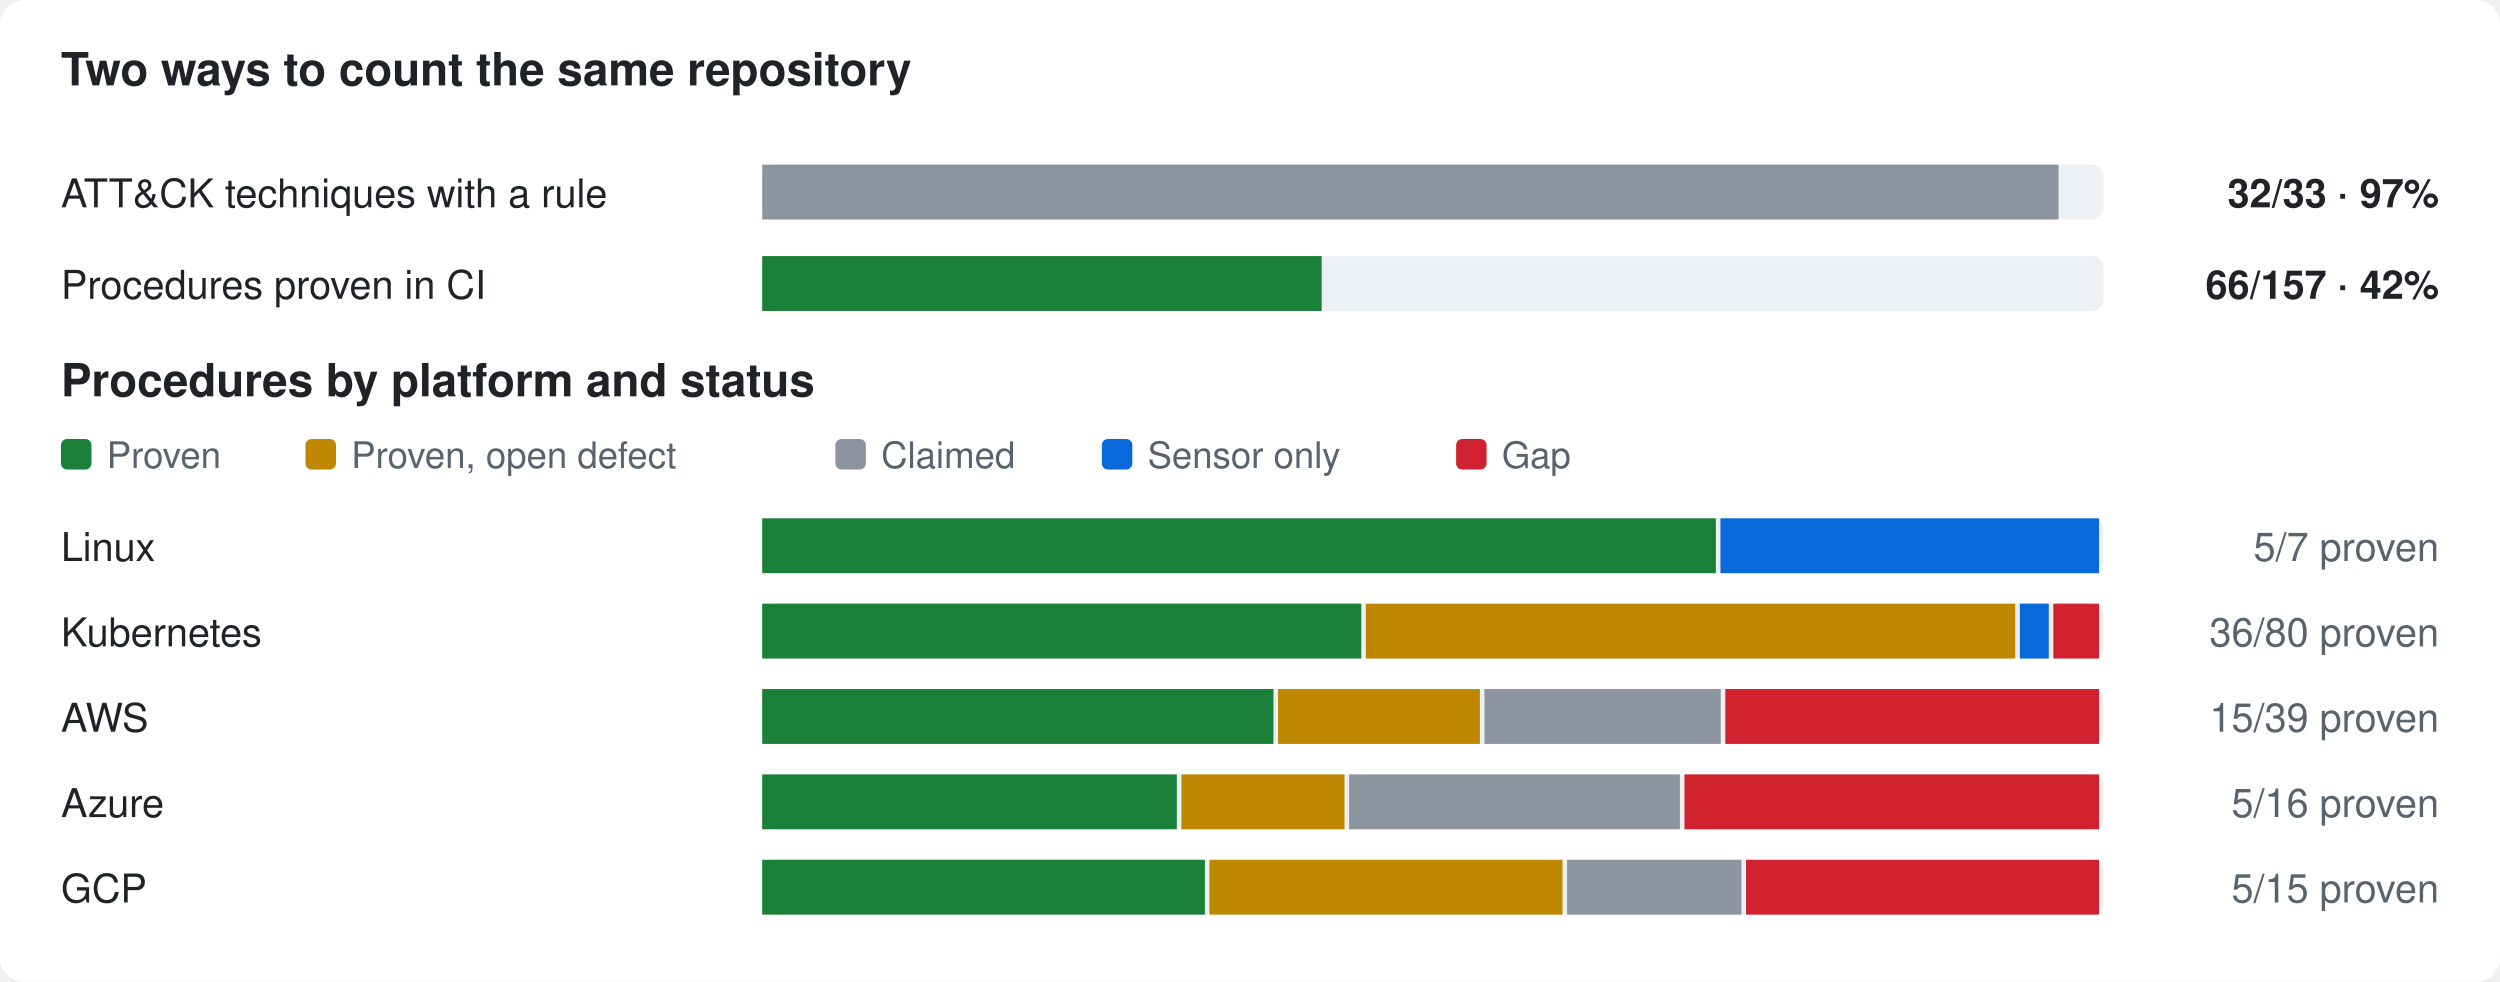
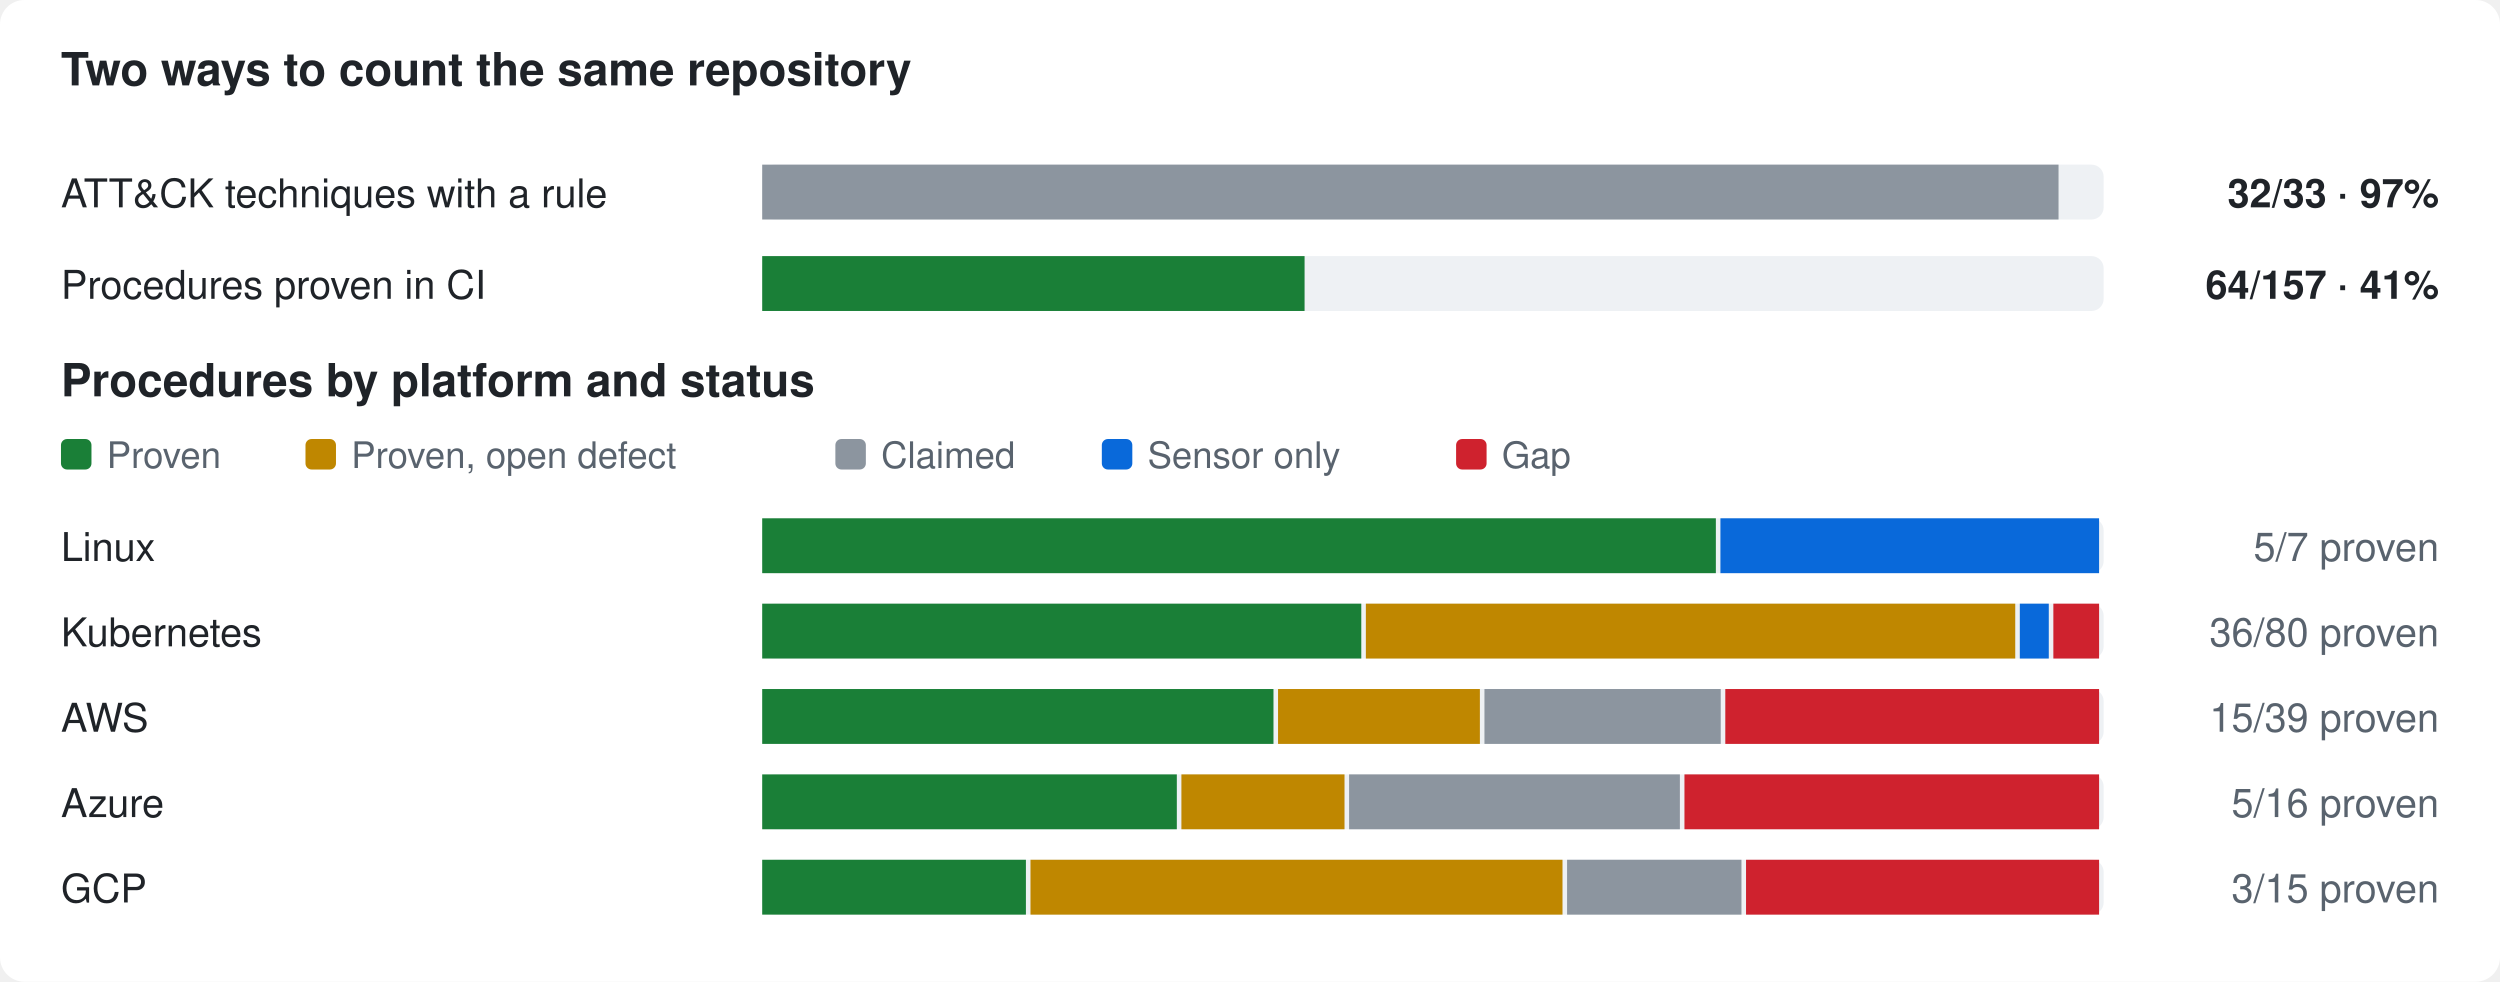
- <svg xmlns="http://www.w3.org/2000/svg" width="820" height="322" viewBox="0 0 820 322" font-family="-apple-system,BlinkMacSystemFont,'Segoe UI',Helvetica,Arial,sans-serif" role="img" aria-label="Procedure coverage: 66 of 157 procedures proven in CI">
+ <svg xmlns="http://www.w3.org/2000/svg" width="820" height="322" viewBox="0 0 820 322" font-family="-apple-system,BlinkMacSystemFont,'Segoe UI',Helvetica,Arial,sans-serif" role="img" aria-label="Procedure coverage: 64 of 157 procedures proven in CI">
  <rect width="820" height="322" rx="8" fill="#ffffff" />
  <text x="20" y="28" fill="#1f2328" font-size="15" font-weight="600" text-anchor="start">Two ways to count the same repository</text>
  <text x="20" y="68" fill="#1f2328" font-size="13" font-weight="400" text-anchor="start">ATT&amp;CK techniques with a rule</text>
  <rect x="250" y="54" width="440" height="18" rx="4" fill="#eef1f4" />
  <rect x="250.0" y="54" width="425.2" height="18" fill="#8c959f" />
  <text x="800" y="68" fill="#1f2328" font-size="13" font-weight="600" text-anchor="end">32/33 · 97%</text>
  <text x="20" y="98" fill="#1f2328" font-size="13" font-weight="400" text-anchor="start">Procedures proven in CI</text>
  <rect x="250" y="84" width="440" height="18" rx="4" fill="#eef1f4" />
-   <rect x="250.0" y="84" width="183.5" height="18" fill="#1a7f37" />
-   <text x="800" y="98" fill="#1f2328" font-size="13" font-weight="600" text-anchor="end">66/157 · 42%</text>
+   <rect x="250.0" y="84" width="177.9" height="18" fill="#1a7f37" />
+   <text x="800" y="98" fill="#1f2328" font-size="13" font-weight="600" text-anchor="end">64/157 · 41%</text>
  <text x="20" y="130" fill="#1f2328" font-size="15" font-weight="600" text-anchor="start">Procedures by platform and status</text>
  <rect x="20" y="144" width="10" height="10" rx="2" fill="#1a7f37" />
  <text x="35" y="153.5" fill="#59636e" font-size="12" font-weight="400" text-anchor="start">Proven</text>
  <rect x="100.2" y="144" width="10" height="10" rx="2" fill="#bf8700" />
  <text x="115.2" y="153.5" fill="#59636e" font-size="12" font-weight="400" text-anchor="start">Proven, open defect</text>
  <rect x="274.0" y="144" width="10" height="10" rx="2" fill="#8c959f" />
  <text x="289.0" y="153.5" fill="#59636e" font-size="12" font-weight="400" text-anchor="start">Claimed</text>
  <rect x="361.4" y="144" width="10" height="10" rx="2" fill="#0969da" />
  <text x="376.4" y="153.5" fill="#59636e" font-size="12" font-weight="400" text-anchor="start">Sensor only</text>
  <rect x="477.6" y="144" width="10" height="10" rx="2" fill="#cf222e" />
  <text x="492.6" y="153.5" fill="#59636e" font-size="12" font-weight="400" text-anchor="start">Gap</text>
  <text x="20" y="184" fill="#1f2328" font-size="13" font-weight="400" text-anchor="start">Linux</text>
  <rect x="250" y="170" width="440" height="18" rx="4" fill="#eef1f4" />
  <rect x="250.0" y="170" width="312.8" height="18" fill="#1a7f37" />
  <rect x="564.3" y="170" width="124.2" height="18" fill="#0969da" />
  <text x="800" y="184" fill="#59636e" font-size="13" font-weight="400" text-anchor="end">5/7 proven</text>
  <text x="20" y="212" fill="#1f2328" font-size="13" font-weight="400" text-anchor="start">Kubernetes</text>
  <rect x="250" y="198" width="440" height="18" rx="4" fill="#eef1f4" />
  <rect x="250.0" y="198" width="196.5" height="18" fill="#1a7f37" />
  <rect x="448.0" y="198" width="213.0" height="18" fill="#bf8700" />
  <rect x="662.5" y="198" width="9.5" height="18" fill="#0969da" />
  <rect x="673.5" y="198" width="15.0" height="18" fill="#cf222e" />
  <text x="800" y="212" fill="#59636e" font-size="13" font-weight="400" text-anchor="end">36/80 proven</text>
  <text x="20" y="240" fill="#1f2328" font-size="13" font-weight="400" text-anchor="start">AWS</text>
  <rect x="250" y="226" width="440" height="18" rx="4" fill="#eef1f4" />
  <rect x="250.0" y="226" width="167.7" height="18" fill="#1a7f37" />
  <rect x="419.2" y="226" width="66.2" height="18" fill="#bf8700" />
  <rect x="486.9" y="226" width="77.5" height="18" fill="#8c959f" />
  <rect x="565.9" y="226" width="122.6" height="18" fill="#cf222e" />
  <text x="800" y="240" fill="#59636e" font-size="13" font-weight="400" text-anchor="end">15/39 proven</text>
  <text x="20" y="268" fill="#1f2328" font-size="13" font-weight="400" text-anchor="start">Azure</text>
  <rect x="250" y="254" width="440" height="18" rx="4" fill="#eef1f4" />
  <rect x="250.0" y="254" width="136.0" height="18" fill="#1a7f37" />
  <rect x="387.5" y="254" width="53.5" height="18" fill="#bf8700" />
  <rect x="442.5" y="254" width="108.5" height="18" fill="#8c959f" />
  <rect x="552.5" y="254" width="136.0" height="18" fill="#cf222e" />
  <text x="800" y="268" fill="#59636e" font-size="13" font-weight="400" text-anchor="end">5/16 proven</text>
  <text x="20" y="296" fill="#1f2328" font-size="13" font-weight="400" text-anchor="start">GCP</text>
  <rect x="250" y="282" width="440" height="18" rx="4" fill="#eef1f4" />
-   <rect x="250.0" y="282" width="145.2" height="18" fill="#1a7f37" />
-   <rect x="396.7" y="282" width="115.8" height="18" fill="#bf8700" />
+   <rect x="250.0" y="282" width="86.5" height="18" fill="#1a7f37" />
+   <rect x="338.0" y="282" width="174.5" height="18" fill="#bf8700" />
  <rect x="514.0" y="282" width="57.2" height="18" fill="#8c959f" />
  <rect x="572.7" y="282" width="115.8" height="18" fill="#cf222e" />
-   <text x="800" y="296" fill="#59636e" font-size="13" font-weight="400" text-anchor="end">5/15 proven</text>
+   <text x="800" y="296" fill="#59636e" font-size="13" font-weight="400" text-anchor="end">3/15 proven</text>
</svg>
